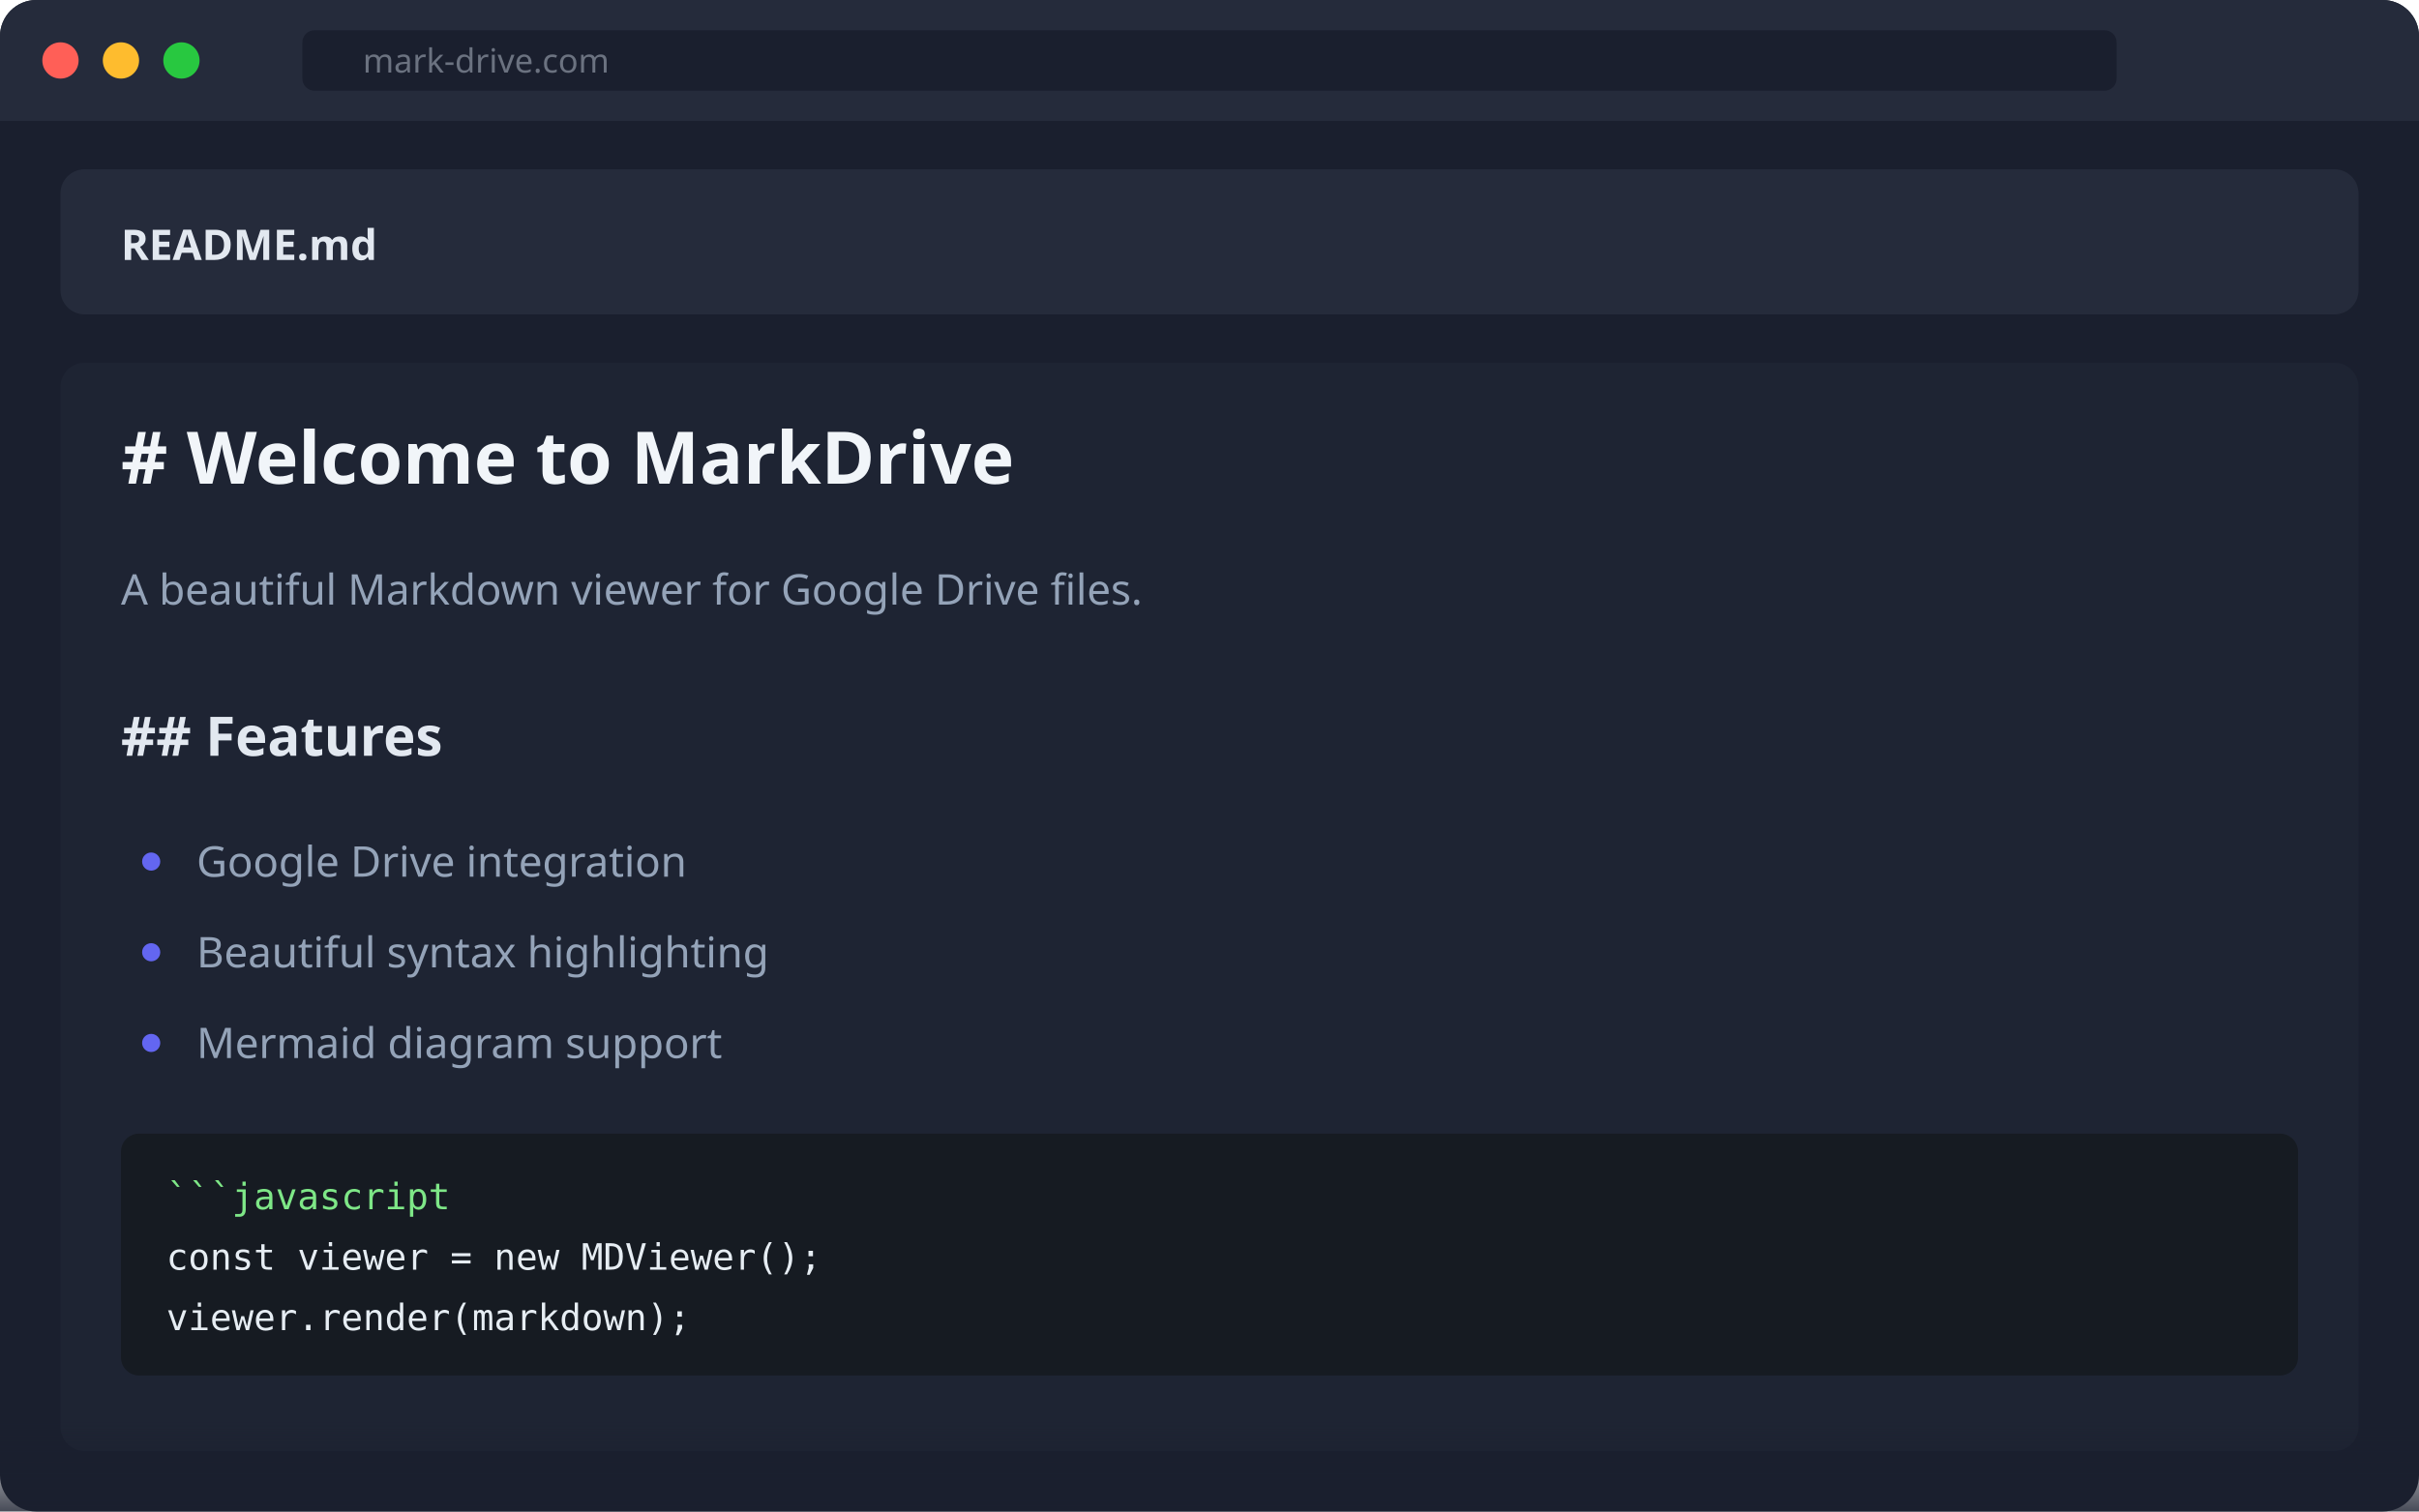
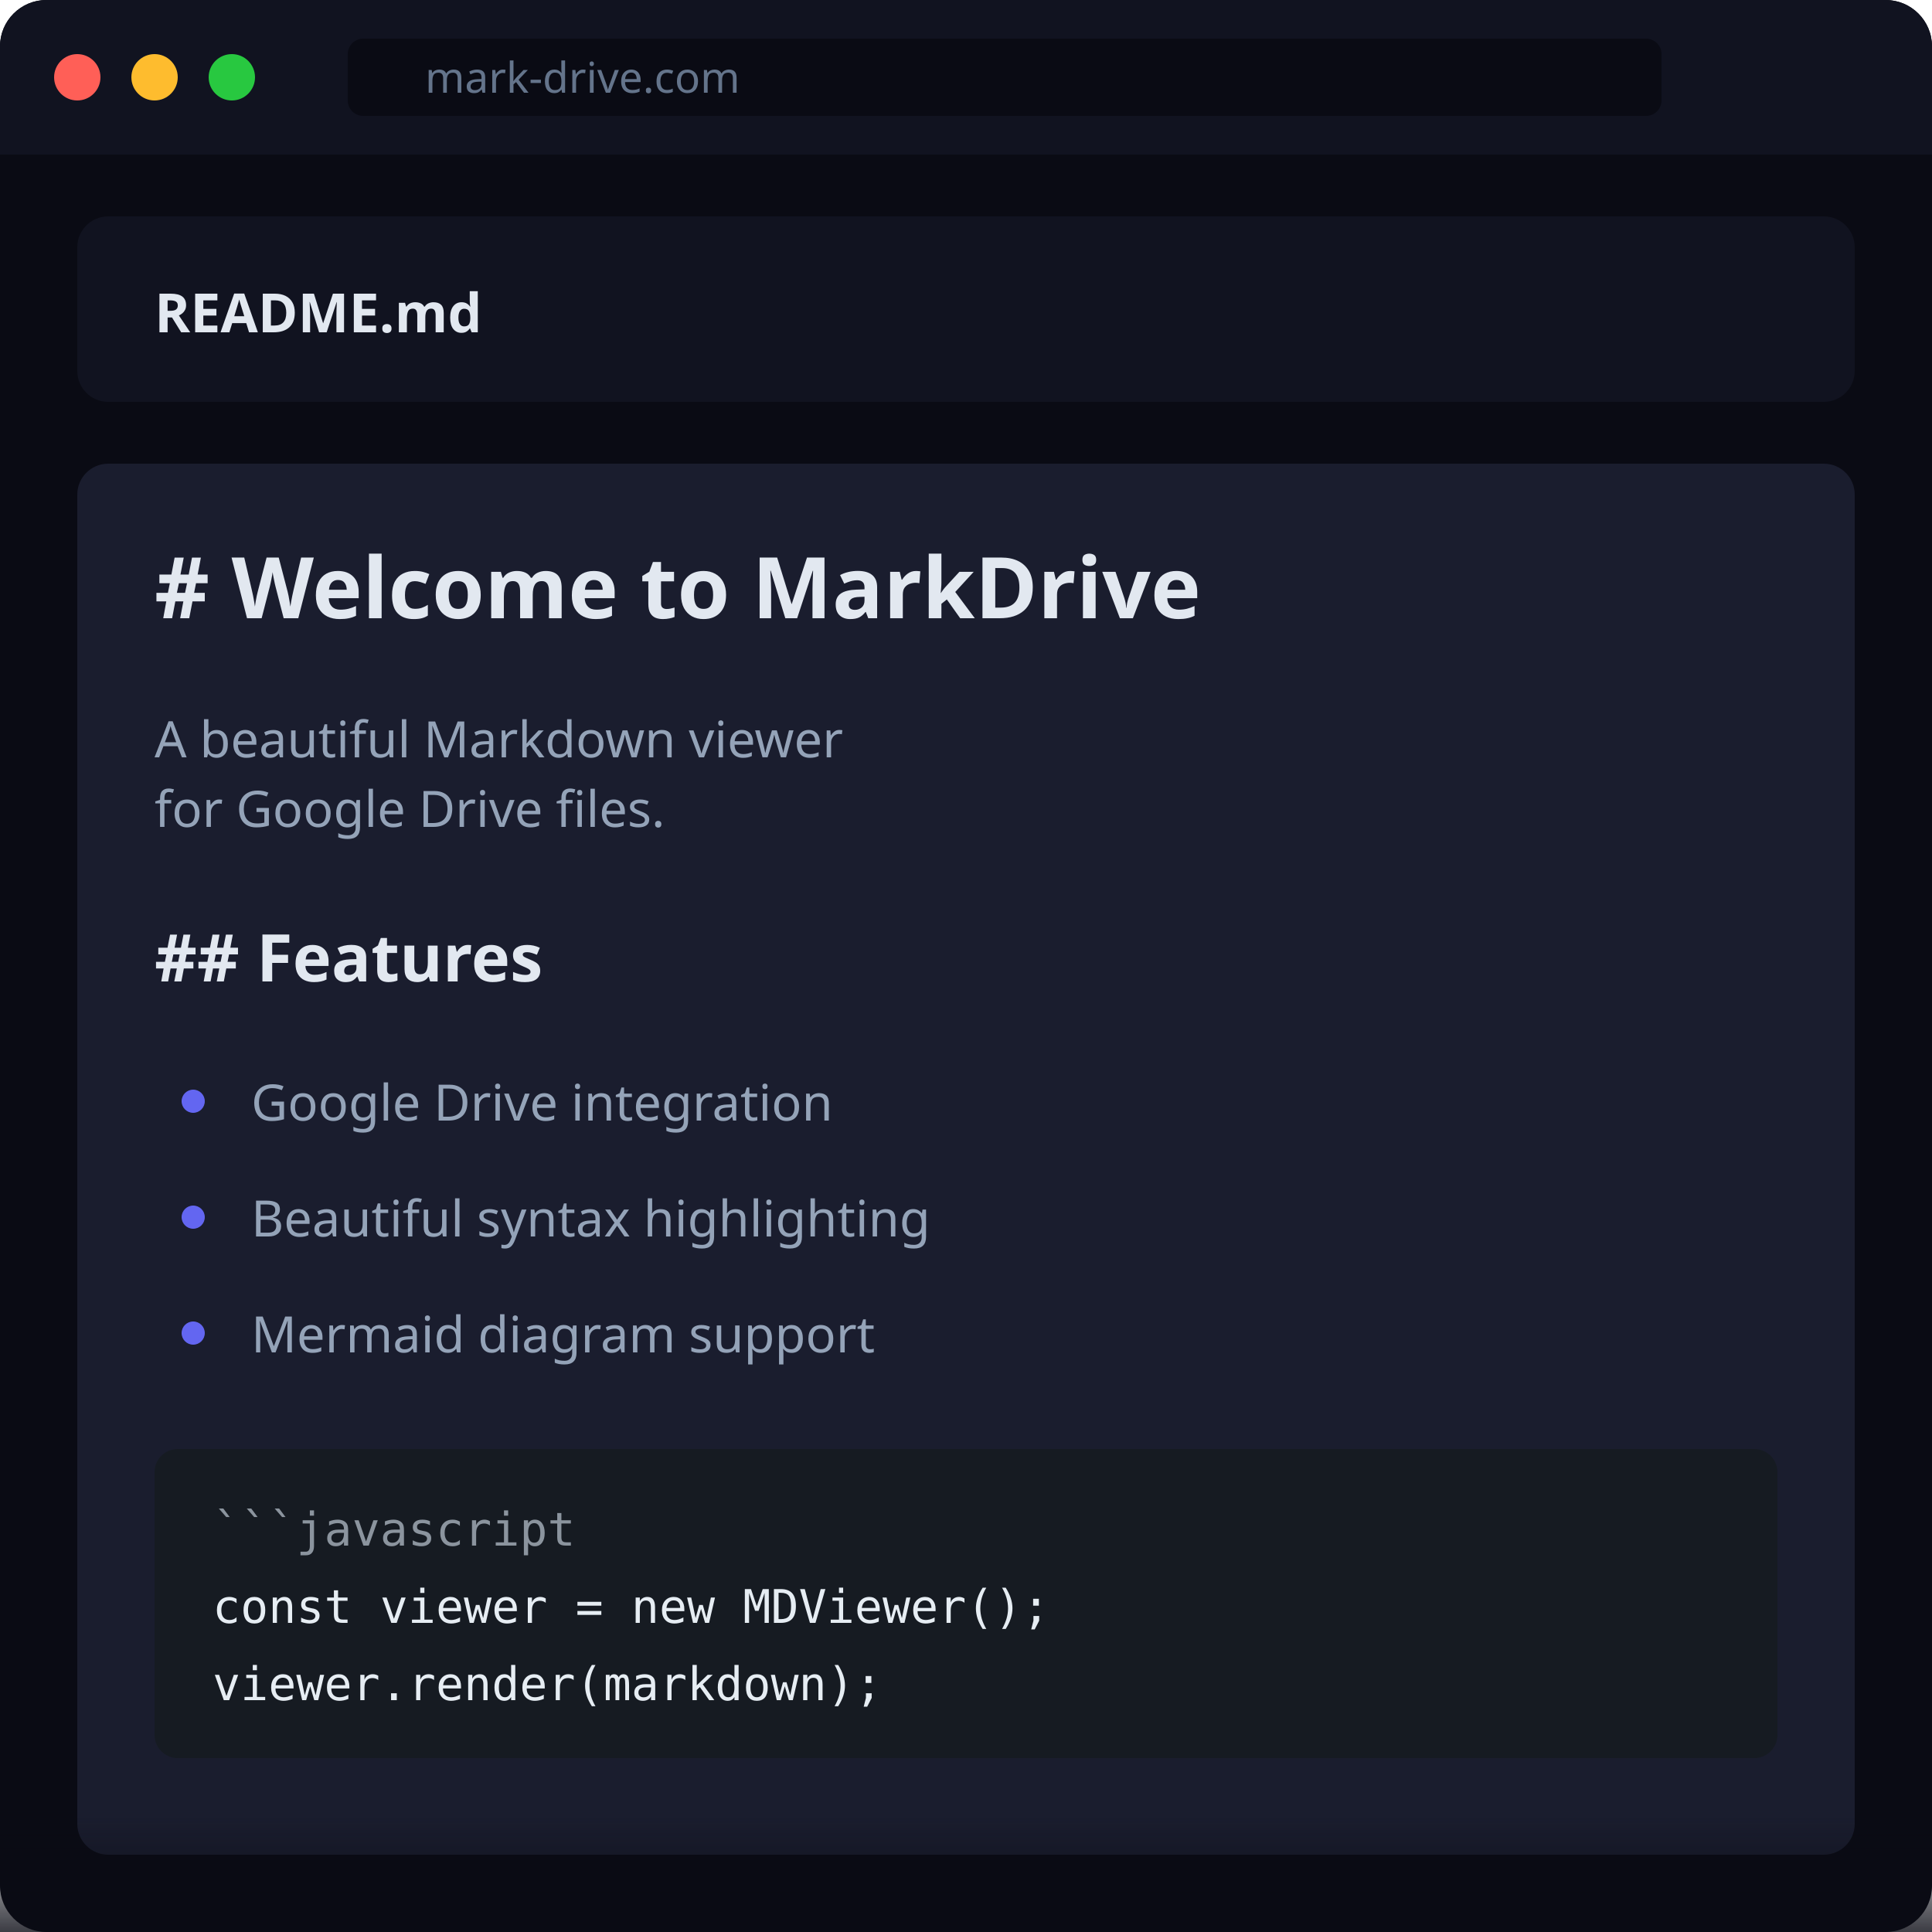
- <svg xmlns="http://www.w3.org/2000/svg" width="800" height="500" viewBox="0 0 800 500" fill="none">
-   <rect x="0" y="0" width="800" height="500" rx="12" fill="#1a1f2e" />
-   <rect x="0" y="0" width="800" height="40" rx="12" fill="#252b3b" />
-   <rect x="0" y="28" width="800" height="12" fill="#252b3b" />
+ <svg xmlns="http://www.w3.org/2000/svg" width="500" height="500" viewBox="0 0 500 500" fill="none">
+   <rect x="0" y="0" width="500" height="500" rx="12" fill="#0a0b14" />
+   <rect x="0" y="0" width="500" height="40" rx="12" fill="#111320" />
+   <rect x="0" y="28" width="500" height="12" fill="#111320" />
  <circle cx="20" cy="20" r="6" fill="#ff5f57" />
  <circle cx="40" cy="20" r="6" fill="#febc2e" />
  <circle cx="60" cy="20" r="6" fill="#28c840" />
-   <rect x="100" y="10" width="600" height="20" rx="4" fill="#1a1f2e" />
-   <text x="120" y="24" font-family="system-ui, sans-serif" font-size="11" fill="#6b7280">mark-drive.com</text>
-   <rect x="20" y="56" width="760" height="48" rx="8" fill="#252b3b" />
+   <rect x="90" y="10" width="340" height="20" rx="4" fill="#0a0b14" />
+   <text x="110" y="24" font-family="system-ui, sans-serif" font-size="11" fill="#64748b">mark-drive.com</text>
+   <rect x="20" y="56" width="460" height="48" rx="8" fill="#111320" />
  <text x="40" y="86" font-family="system-ui, sans-serif" font-size="14" font-weight="600" fill="#e2e8f0">README.md</text>
-   <rect x="20" y="120" width="760" height="360" rx="8" fill="#1e2433" />
-   <text x="40" y="160" font-family="system-ui, sans-serif" font-size="24" font-weight="700" fill="#f1f5f9"># Welcome to MarkDrive</text>
-   <text x="40" y="200" font-family="system-ui, sans-serif" font-size="14" fill="#94a3b8">A beautiful Markdown viewer for Google Drive files.</text>
-   <text x="40" y="250" font-family="system-ui, sans-serif" font-size="18" font-weight="600" fill="#e2e8f0">## Features</text>
+   <rect x="20" y="120" width="460" height="360" rx="8" fill="#1a1d2e" />
+   <text x="40" y="160" font-family="system-ui, sans-serif" font-size="22" font-weight="700" fill="#e2e8f0"># Welcome to MarkDrive</text>
+   <text x="40" y="196" font-family="system-ui, sans-serif" font-size="13" fill="#94a3b8">A beautiful Markdown viewer</text>
+   <text x="40" y="214" font-family="system-ui, sans-serif" font-size="13" fill="#94a3b8">for Google Drive files.</text>
+   <text x="40" y="254" font-family="system-ui, sans-serif" font-size="17" font-weight="600" fill="#e2e8f0">## Features</text>
  <circle cx="50" cy="285" r="3" fill="#6366f1" />
-   <text x="65" y="290" font-family="system-ui, sans-serif" font-size="14" fill="#94a3b8">Google Drive integration</text>
+   <text x="65" y="290" font-family="system-ui, sans-serif" font-size="13" fill="#94a3b8">Google Drive integration</text>
  <circle cx="50" cy="315" r="3" fill="#6366f1" />
-   <text x="65" y="320" font-family="system-ui, sans-serif" font-size="14" fill="#94a3b8">Beautiful syntax highlighting</text>
+   <text x="65" y="320" font-family="system-ui, sans-serif" font-size="13" fill="#94a3b8">Beautiful syntax highlighting</text>
  <circle cx="50" cy="345" r="3" fill="#6366f1" />
-   <text x="65" y="350" font-family="system-ui, sans-serif" font-size="14" fill="#94a3b8">Mermaid diagram support</text>
-   <rect x="40" y="375" width="720" height="80" rx="6" fill="#161b22" />
-   <text x="55" y="400" font-family="monospace" font-size="12" fill="#7ee787">```javascript</text>
+   <text x="65" y="350" font-family="system-ui, sans-serif" font-size="13" fill="#94a3b8">Mermaid diagram support</text>
+   <rect x="40" y="375" width="420" height="80" rx="6" fill="#161b22" />
+   <text x="55" y="400" font-family="monospace" font-size="12" fill="#8b949e">```javascript</text>
  <text x="55" y="420" font-family="monospace" font-size="12" fill="#e6edf3">const viewer = new MDViewer();</text>
  <text x="55" y="440" font-family="monospace" font-size="12" fill="#e6edf3">viewer.render(markdown);</text>
  <defs>
    <linearGradient id="fadeBottom" x1="0" y1="0" x2="0" y2="1">
-       <stop offset="0.7" stop-color="#1a1f2e" stop-opacity="0" />
-       <stop offset="1" stop-color="#1a1f2e" stop-opacity="0.8" />
+       <stop offset="0.7" stop-color="#0a0b14" stop-opacity="0" />
+       <stop offset="1" stop-color="#0a0b14" stop-opacity="0.8" />
    </linearGradient>
  </defs>
-   <rect x="0" y="400" width="800" height="100" fill="url(#fadeBottom)" />
+   <rect x="0" y="400" width="500" height="100" fill="url(#fadeBottom)" />
</svg>
